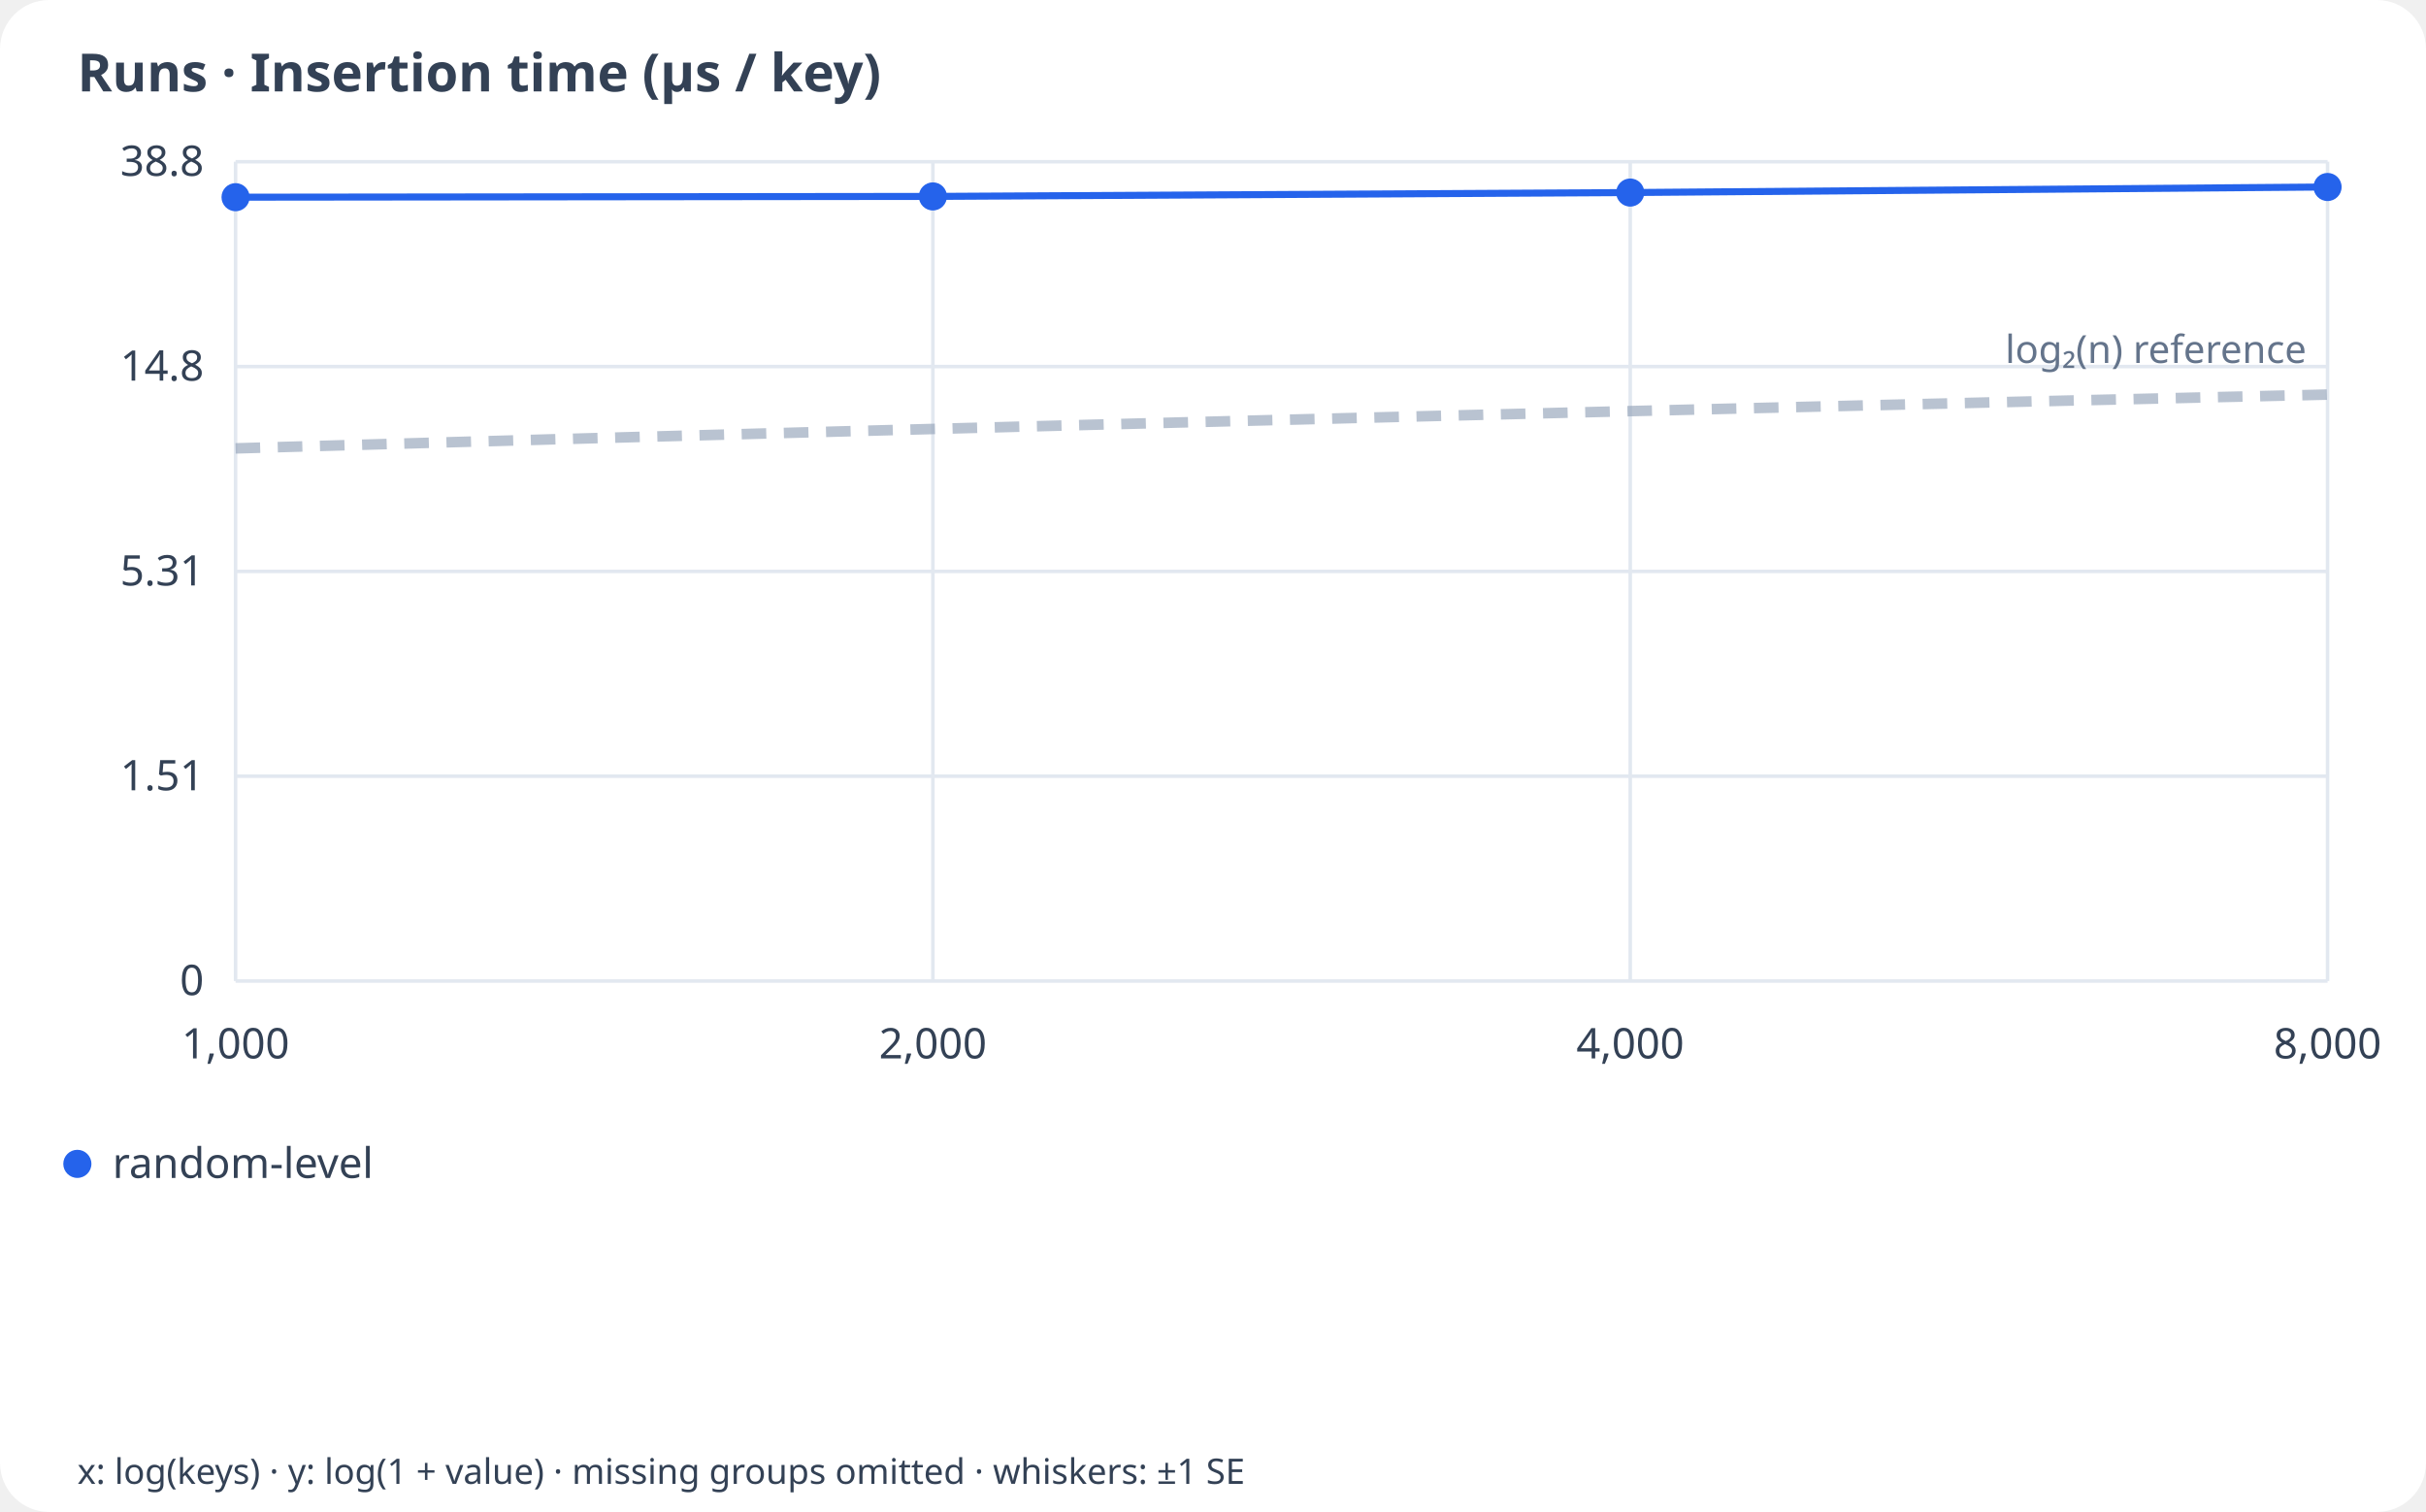
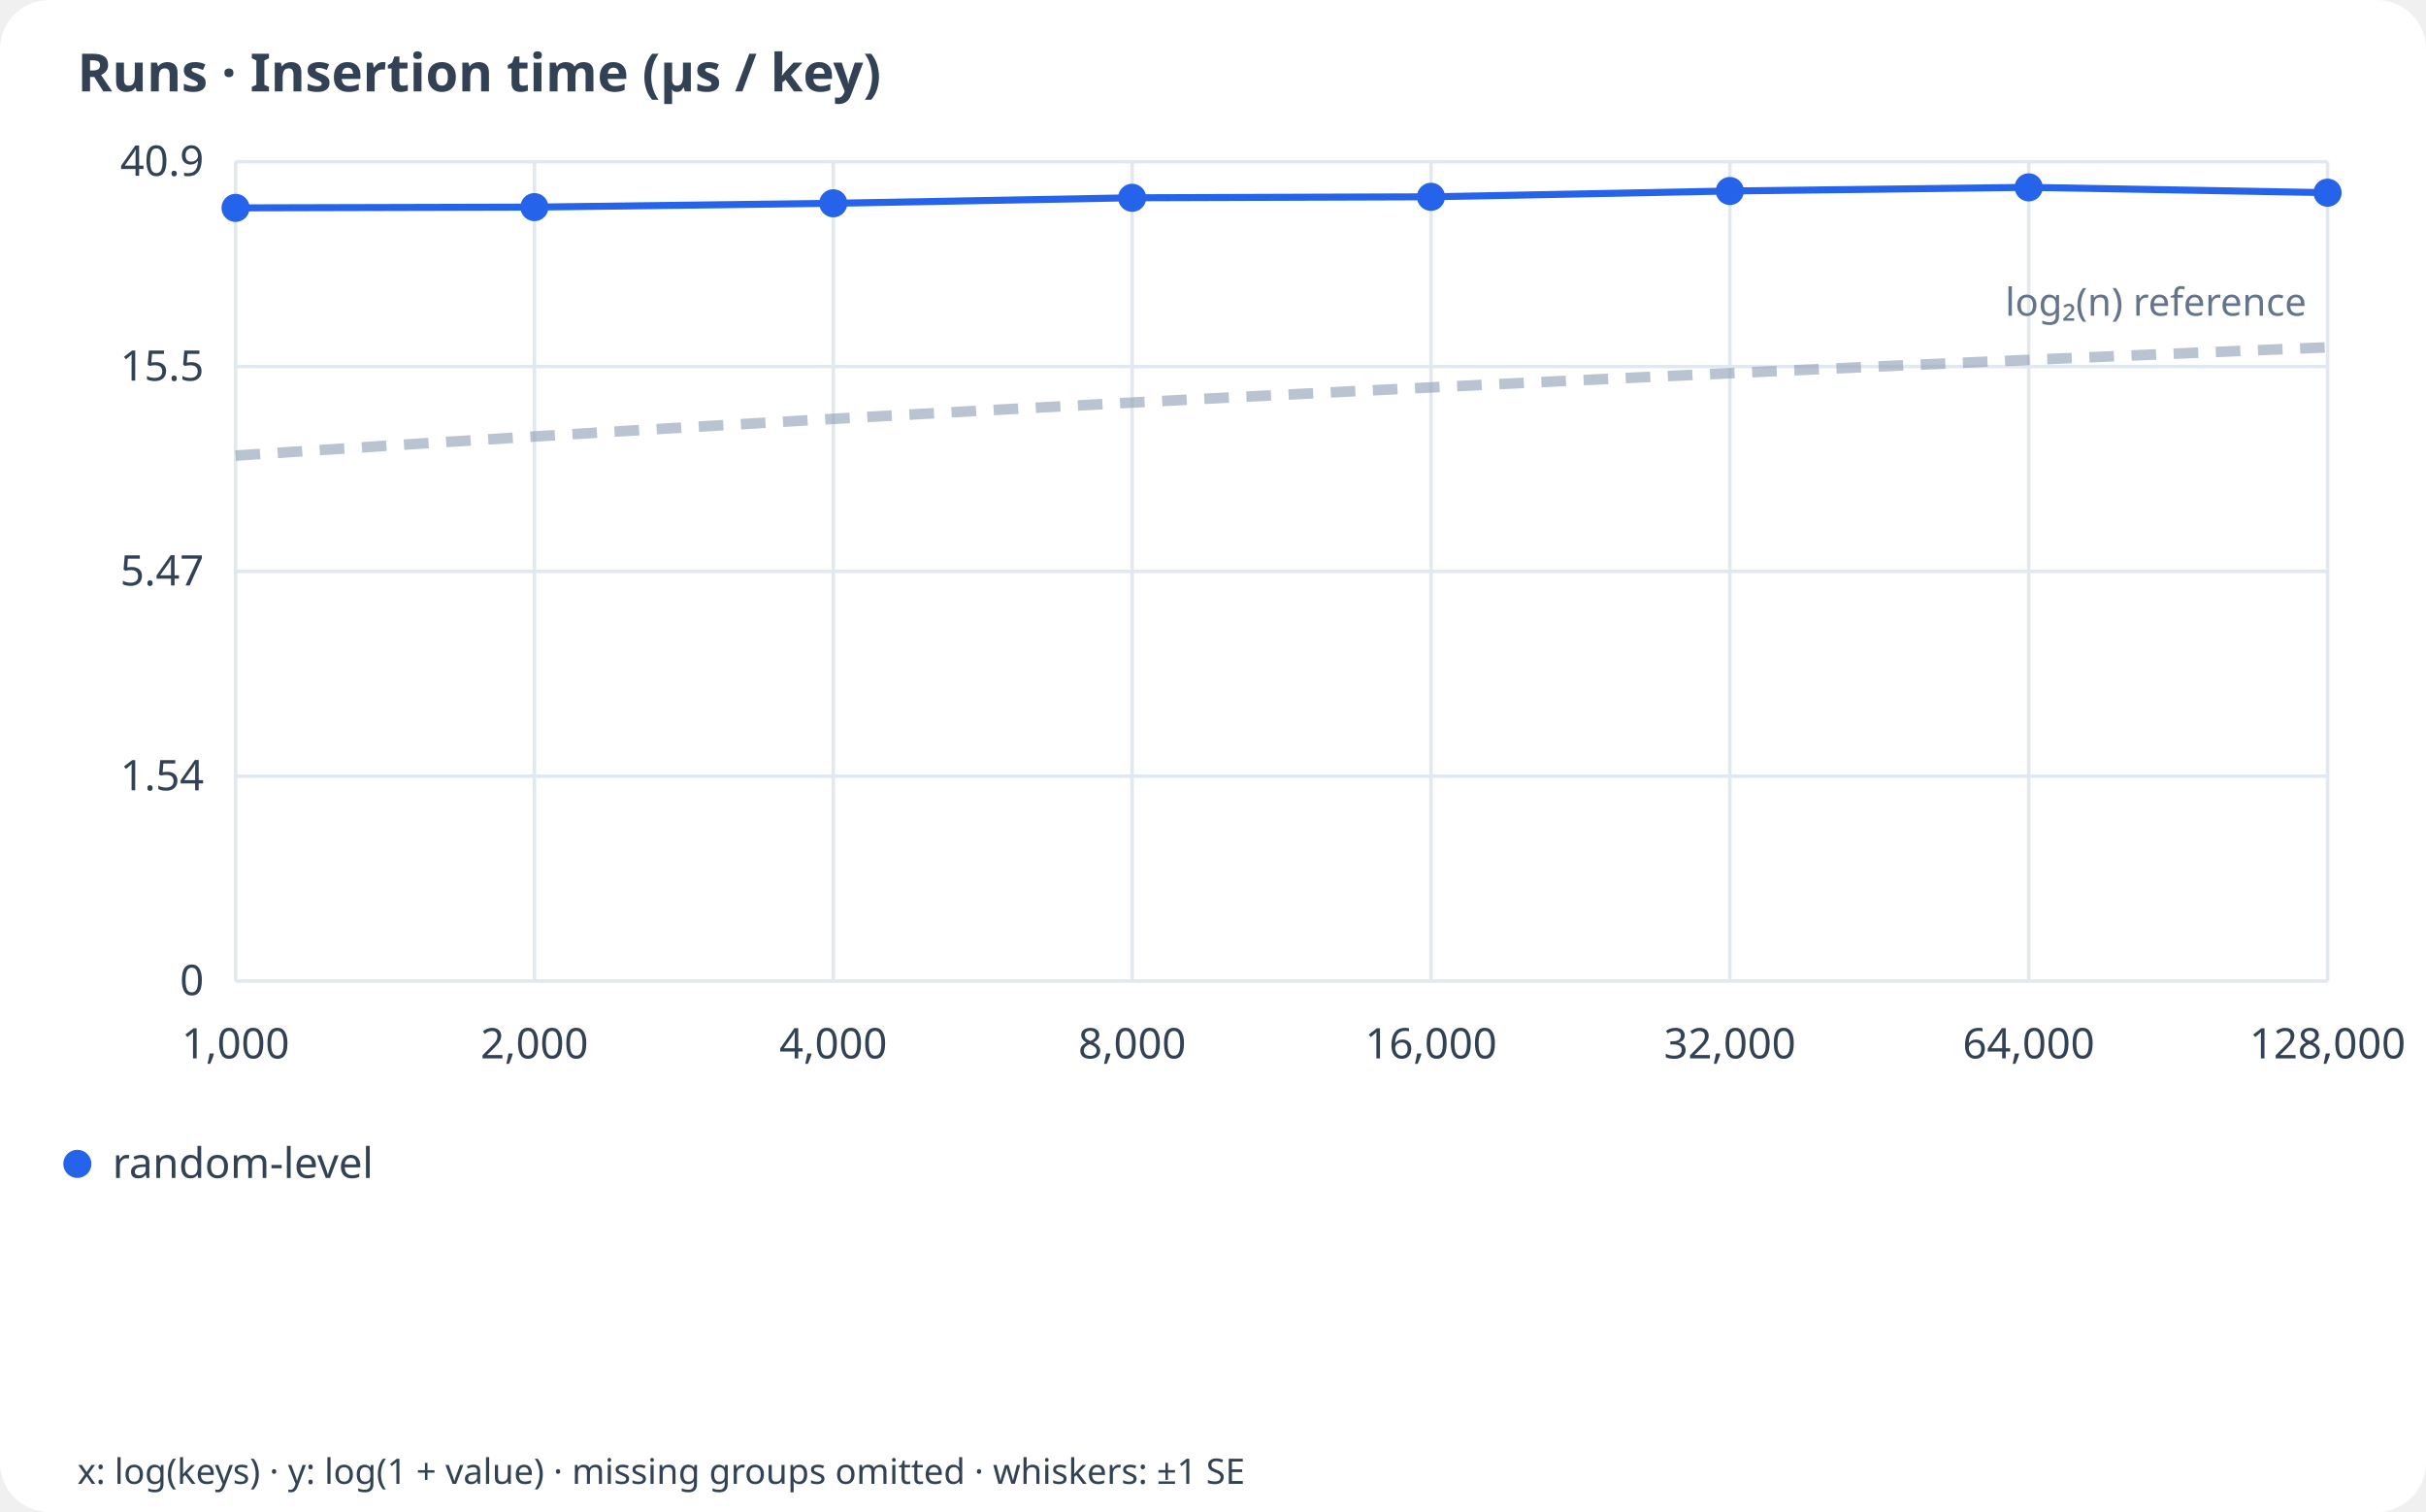
<svg xmlns="http://www.w3.org/2000/svg" viewBox="0 0 690 430" role="img" aria-labelledby="title desc">
  <style>text{font:12px system-ui,sans-serif;fill:#334155}.grid{stroke:#e2e8f0}path,line{vector-effect:non-scaling-stroke}</style>
  <rect width="690" height="430" rx="14" fill="white" />
  <text x="22" y="26" style="font-size:15px;font-weight:650">Runs · Insertion time (µs / key)</text>
  <line class="grid" x1="67" x2="662" y1="279.00" y2="279.00" />
  <text x="58" y="283.00" text-anchor="end">0</text>
  <line class="grid" x1="67" x2="662" y1="220.75" y2="220.75" />
-   <text x="58" y="224.75" text-anchor="end">1.51</text>
+   <text x="58" y="224.75" text-anchor="end">1.54</text>
  <line class="grid" x1="67" x2="662" y1="162.50" y2="162.50" />
-   <text x="58" y="166.50" text-anchor="end">5.31</text>
+   <text x="58" y="166.50" text-anchor="end">5.47</text>
  <line class="grid" x1="67" x2="662" y1="104.25" y2="104.25" />
-   <text x="58" y="108.25" text-anchor="end">14.8</text>
+   <text x="58" y="108.25" text-anchor="end">15.5</text>
  <line class="grid" x1="67" x2="662" y1="46.00" y2="46.00" />
-   <text x="58" y="50.00" text-anchor="end">38.8</text>
+   <text x="58" y="50.00" text-anchor="end">40.9</text>
  <line class="grid" x1="67.00" x2="67.00" y1="46" y2="279" />
  <text x="67.00" y="301" text-anchor="middle">1,000</text>
-   <line class="grid" x1="265.33" x2="265.33" y1="46" y2="279" />
-   <text x="265.33" y="301" text-anchor="middle">2,000</text>
-   <line class="grid" x1="463.67" x2="463.67" y1="46" y2="279" />
-   <text x="463.67" y="301" text-anchor="middle">4,000</text>
+   <line class="grid" x1="152.00" x2="152.00" y1="46" y2="279" />
+   <text x="152.00" y="301" text-anchor="middle">2,000</text>
+   <line class="grid" x1="237.00" x2="237.00" y1="46" y2="279" />
+   <text x="237.00" y="301" text-anchor="middle">4,000</text>
+   <line class="grid" x1="322.00" x2="322.00" y1="46" y2="279" />
+   <text x="322.00" y="301" text-anchor="middle">8,000</text>
+   <line class="grid" x1="407.00" x2="407.00" y1="46" y2="279" />
+   <text x="407.00" y="301" text-anchor="middle">16,000</text>
+   <line class="grid" x1="492.00" x2="492.00" y1="46" y2="279" />
+   <text x="492.00" y="301" text-anchor="middle">32,000</text>
+   <line class="grid" x1="577.00" x2="577.00" y1="46" y2="279" />
+   <text x="577.00" y="301" text-anchor="middle">64,000</text>
  <line class="grid" x1="662.00" x2="662.00" y1="46" y2="279" />
-   <text x="662.00" y="301" text-anchor="middle">8,000</text>
-   <path class="log-reference" d="M67.00,127.52 L72.95,127.35 L78.90,127.17 L84.85,127.00 L90.80,126.83 L96.75,126.66 L102.70,126.49 L108.65,126.32 L114.60,126.15 L120.55,125.98 L126.50,125.81 L132.45,125.64 L138.40,125.48 L144.35,125.31 L150.30,125.14 L156.25,124.97 L162.20,124.81 L168.15,124.64 L174.10,124.48 L180.05,124.31 L186.00,124.15 L191.95,123.99 L197.90,123.82 L203.85,123.66 L209.80,123.50 L215.75,123.33 L221.70,123.17 L227.65,123.01 L233.60,122.85 L239.55,122.69 L245.50,122.53 L251.45,122.37 L257.40,122.21 L263.35,122.05 L269.30,121.89 L275.25,121.73 L281.20,121.58 L287.15,121.42 L293.10,121.26 L299.05,121.11 L305.00,120.95 L310.95,120.79 L316.90,120.64 L322.85,120.48 L328.80,120.33 L334.75,120.17 L340.70,120.02 L346.65,119.87 L352.60,119.71 L358.55,119.56 L364.50,119.41 L370.45,119.26 L376.40,119.11 L382.35,118.95 L388.30,118.80 L394.25,118.65 L400.20,118.50 L406.15,118.35 L412.10,118.20 L418.05,118.05 L424.00,117.90 L429.95,117.76 L435.90,117.61 L441.85,117.46 L447.80,117.31 L453.75,117.17 L459.70,117.02 L465.65,116.87 L471.60,116.73 L477.55,116.58 L483.50,116.44 L489.45,116.29 L495.40,116.15 L501.35,116.00 L507.30,115.86 L513.25,115.71 L519.20,115.57 L525.15,115.43 L531.10,115.28 L537.05,115.14 L543.00,115.00 L548.95,114.86 L554.90,114.72 L560.85,114.57 L566.80,114.43 L572.75,114.29 L578.70,114.15 L584.65,114.01 L590.60,113.87 L596.55,113.73 L602.50,113.60 L608.45,113.46 L614.40,113.32 L620.35,113.18 L626.30,113.04 L632.25,112.90 L638.20,112.77 L644.15,112.63 L650.10,112.49 L656.05,112.36 L662.00,112.22" stroke="#94a3b8" stroke-width="3" stroke-dasharray="7 5" opacity="0.65" fill="none" />
-   <text x="656" y="103.22" text-anchor="end" style="fill:#64748b;font-size:11px">log₂(n) reference</text>
-   <path d="M67.00,57.75V54.46 M64.00,57.75h6 M64.00,54.46h6" stroke="#2563eb" fill="none" />
-   <circle cx="67.00" cy="56.08" r="4" fill="#2563eb" />
-   <path d="M67.00,56.08 L265.33,55.86" stroke="#2563eb" stroke-width="2" fill="none" />
-   <path d="M265.33,56.35V55.38 M262.33,56.35h6 M262.33,55.38h6" stroke="#2563eb" fill="none" />
-   <circle cx="265.33" cy="55.86" r="4" fill="#2563eb" />
-   <path d="M265.33,55.86 L463.67,54.76" stroke="#2563eb" stroke-width="2" fill="none" />
-   <path d="M463.67,55.06V54.46 M460.67,55.06h6 M460.67,54.46h6" stroke="#2563eb" fill="none" />
-   <circle cx="463.67" cy="54.76" r="4" fill="#2563eb" />
-   <path d="M463.67,54.76 L662.00,53.18" stroke="#2563eb" stroke-width="2" fill="none" />
-   <path d="M662.00,53.38V52.98 M659.00,53.38h6 M659.00,52.98h6" stroke="#2563eb" fill="none" />
-   <circle cx="662.00" cy="53.18" r="4" fill="#2563eb" />
+   <text x="662.00" y="301" text-anchor="middle">128,000</text>
+   <path class="log-reference" d="M67.00,129.58 L72.95,129.18 L78.90,128.79 L84.85,128.40 L90.80,128.01 L96.75,127.62 L102.70,127.24 L108.65,126.85 L114.60,126.47 L120.55,126.10 L126.50,125.72 L132.45,125.35 L138.40,124.98 L144.35,124.61 L150.30,124.24 L156.25,123.88 L162.20,123.51 L168.15,123.15 L174.10,122.79 L180.05,122.44 L186.00,122.08 L191.95,121.73 L197.90,121.38 L203.85,121.03 L209.80,120.69 L215.75,120.34 L221.70,120.00 L227.65,119.66 L233.60,119.32 L239.55,118.98 L245.50,118.65 L251.45,118.31 L257.40,117.98 L263.35,117.65 L269.30,117.33 L275.25,117.00 L281.20,116.67 L287.15,116.35 L293.10,116.03 L299.05,115.71 L305.00,115.39 L310.95,115.08 L316.90,114.76 L322.85,114.45 L328.80,114.14 L334.75,113.83 L340.70,113.52 L346.65,113.21 L352.60,112.90 L358.55,112.60 L364.50,112.30 L370.45,112.00 L376.40,111.70 L382.35,111.40 L388.30,111.10 L394.25,110.81 L400.20,110.51 L406.15,110.22 L412.10,109.93 L418.05,109.64 L424.00,109.35 L429.95,109.06 L435.90,108.78 L441.85,108.49 L447.80,108.21 L453.75,107.93 L459.70,107.64 L465.65,107.36 L471.60,107.09 L477.55,106.81 L483.50,106.53 L489.45,106.26 L495.40,105.99 L501.35,105.71 L507.30,105.44 L513.25,105.17 L519.20,104.90 L525.15,104.64 L531.10,104.37 L537.05,104.10 L543.00,103.84 L548.95,103.58 L554.90,103.31 L560.85,103.05 L566.80,102.79 L572.75,102.54 L578.70,102.28 L584.65,102.02 L590.60,101.77 L596.55,101.51 L602.50,101.26 L608.45,101.00 L614.40,100.75 L620.35,100.50 L626.30,100.25 L632.25,100.01 L638.20,99.76 L644.15,99.51 L650.10,99.27 L656.05,99.02 L662.00,98.78" stroke="#94a3b8" stroke-width="3" stroke-dasharray="7 5" opacity="0.65" fill="none" />
+   <text x="656" y="89.78" text-anchor="end" style="fill:#64748b;font-size:11px">log₂(n) reference</text>
+   <path d="M67.00,60.76V57.52 M64.00,60.76h6 M64.00,57.52h6" stroke="#2563eb" fill="none" />
+   <circle cx="67.00" cy="59.12" r="4" fill="#2563eb" />
+   <path d="M67.00,59.12 L152.00,58.90" stroke="#2563eb" stroke-width="2" fill="none" />
+   <path d="M152.00,59.38V58.43 M149.00,59.38h6 M149.00,58.43h6" stroke="#2563eb" fill="none" />
+   <circle cx="152.00" cy="58.90" r="4" fill="#2563eb" />
+   <path d="M152.00,58.90 L237.00,57.81" stroke="#2563eb" stroke-width="2" fill="none" />
+   <path d="M237.00,58.11V57.52 M234.00,58.11h6 M234.00,57.52h6" stroke="#2563eb" fill="none" />
+   <circle cx="237.00" cy="57.81" r="4" fill="#2563eb" />
+   <path d="M237.00,57.81 L322.00,56.25" stroke="#2563eb" stroke-width="2" fill="none" />
+   <path d="M322.00,56.46V56.06 M319.00,56.46h6 M319.00,56.06h6" stroke="#2563eb" fill="none" />
+   <circle cx="322.00" cy="56.25" r="4" fill="#2563eb" />
+   <path d="M322.00,56.25 L407.00,55.97" stroke="#2563eb" stroke-width="2" fill="none" />
+   <path d="M407.00,56.15V55.80 M404.00,56.15h6 M404.00,55.80h6" stroke="#2563eb" fill="none" />
+   <circle cx="407.00" cy="55.97" r="4" fill="#2563eb" />
+   <path d="M407.00,55.97 L492.00,54.32" stroke="#2563eb" stroke-width="2" fill="none" />
+   <path d="M492.00,54.41V54.23 M489.00,54.41h6 M489.00,54.23h6" stroke="#2563eb" fill="none" />
+   <circle cx="492.00" cy="54.32" r="4" fill="#2563eb" />
+   <path d="M492.00,54.32 L577.00,53.28" stroke="#2563eb" stroke-width="2" fill="none" />
+   <path d="M577.00,53.68V52.89 M574.00,53.68h6 M574.00,52.89h6" stroke="#2563eb" fill="none" />
+   <circle cx="577.00" cy="53.28" r="4" fill="#2563eb" />
+   <path d="M577.00,53.28 L662.00,54.80" stroke="#2563eb" stroke-width="2" fill="none" />
+   <path d="M662.00,54.97V54.63 M659.00,54.97h6 M659.00,54.63h6" stroke="#2563eb" fill="none" />
+   <circle cx="662.00" cy="54.80" r="4" fill="#2563eb" />
  <circle cx="22" cy="331" r="4" fill="#2563eb" />
  <text x="32" y="335">random-level</text>
  <text x="22" y="422" style="font-size:10px">x: log(keys) · y: log(1 + value) · missing groups omitted · whiskers: ±1 SE</text>
</svg>
